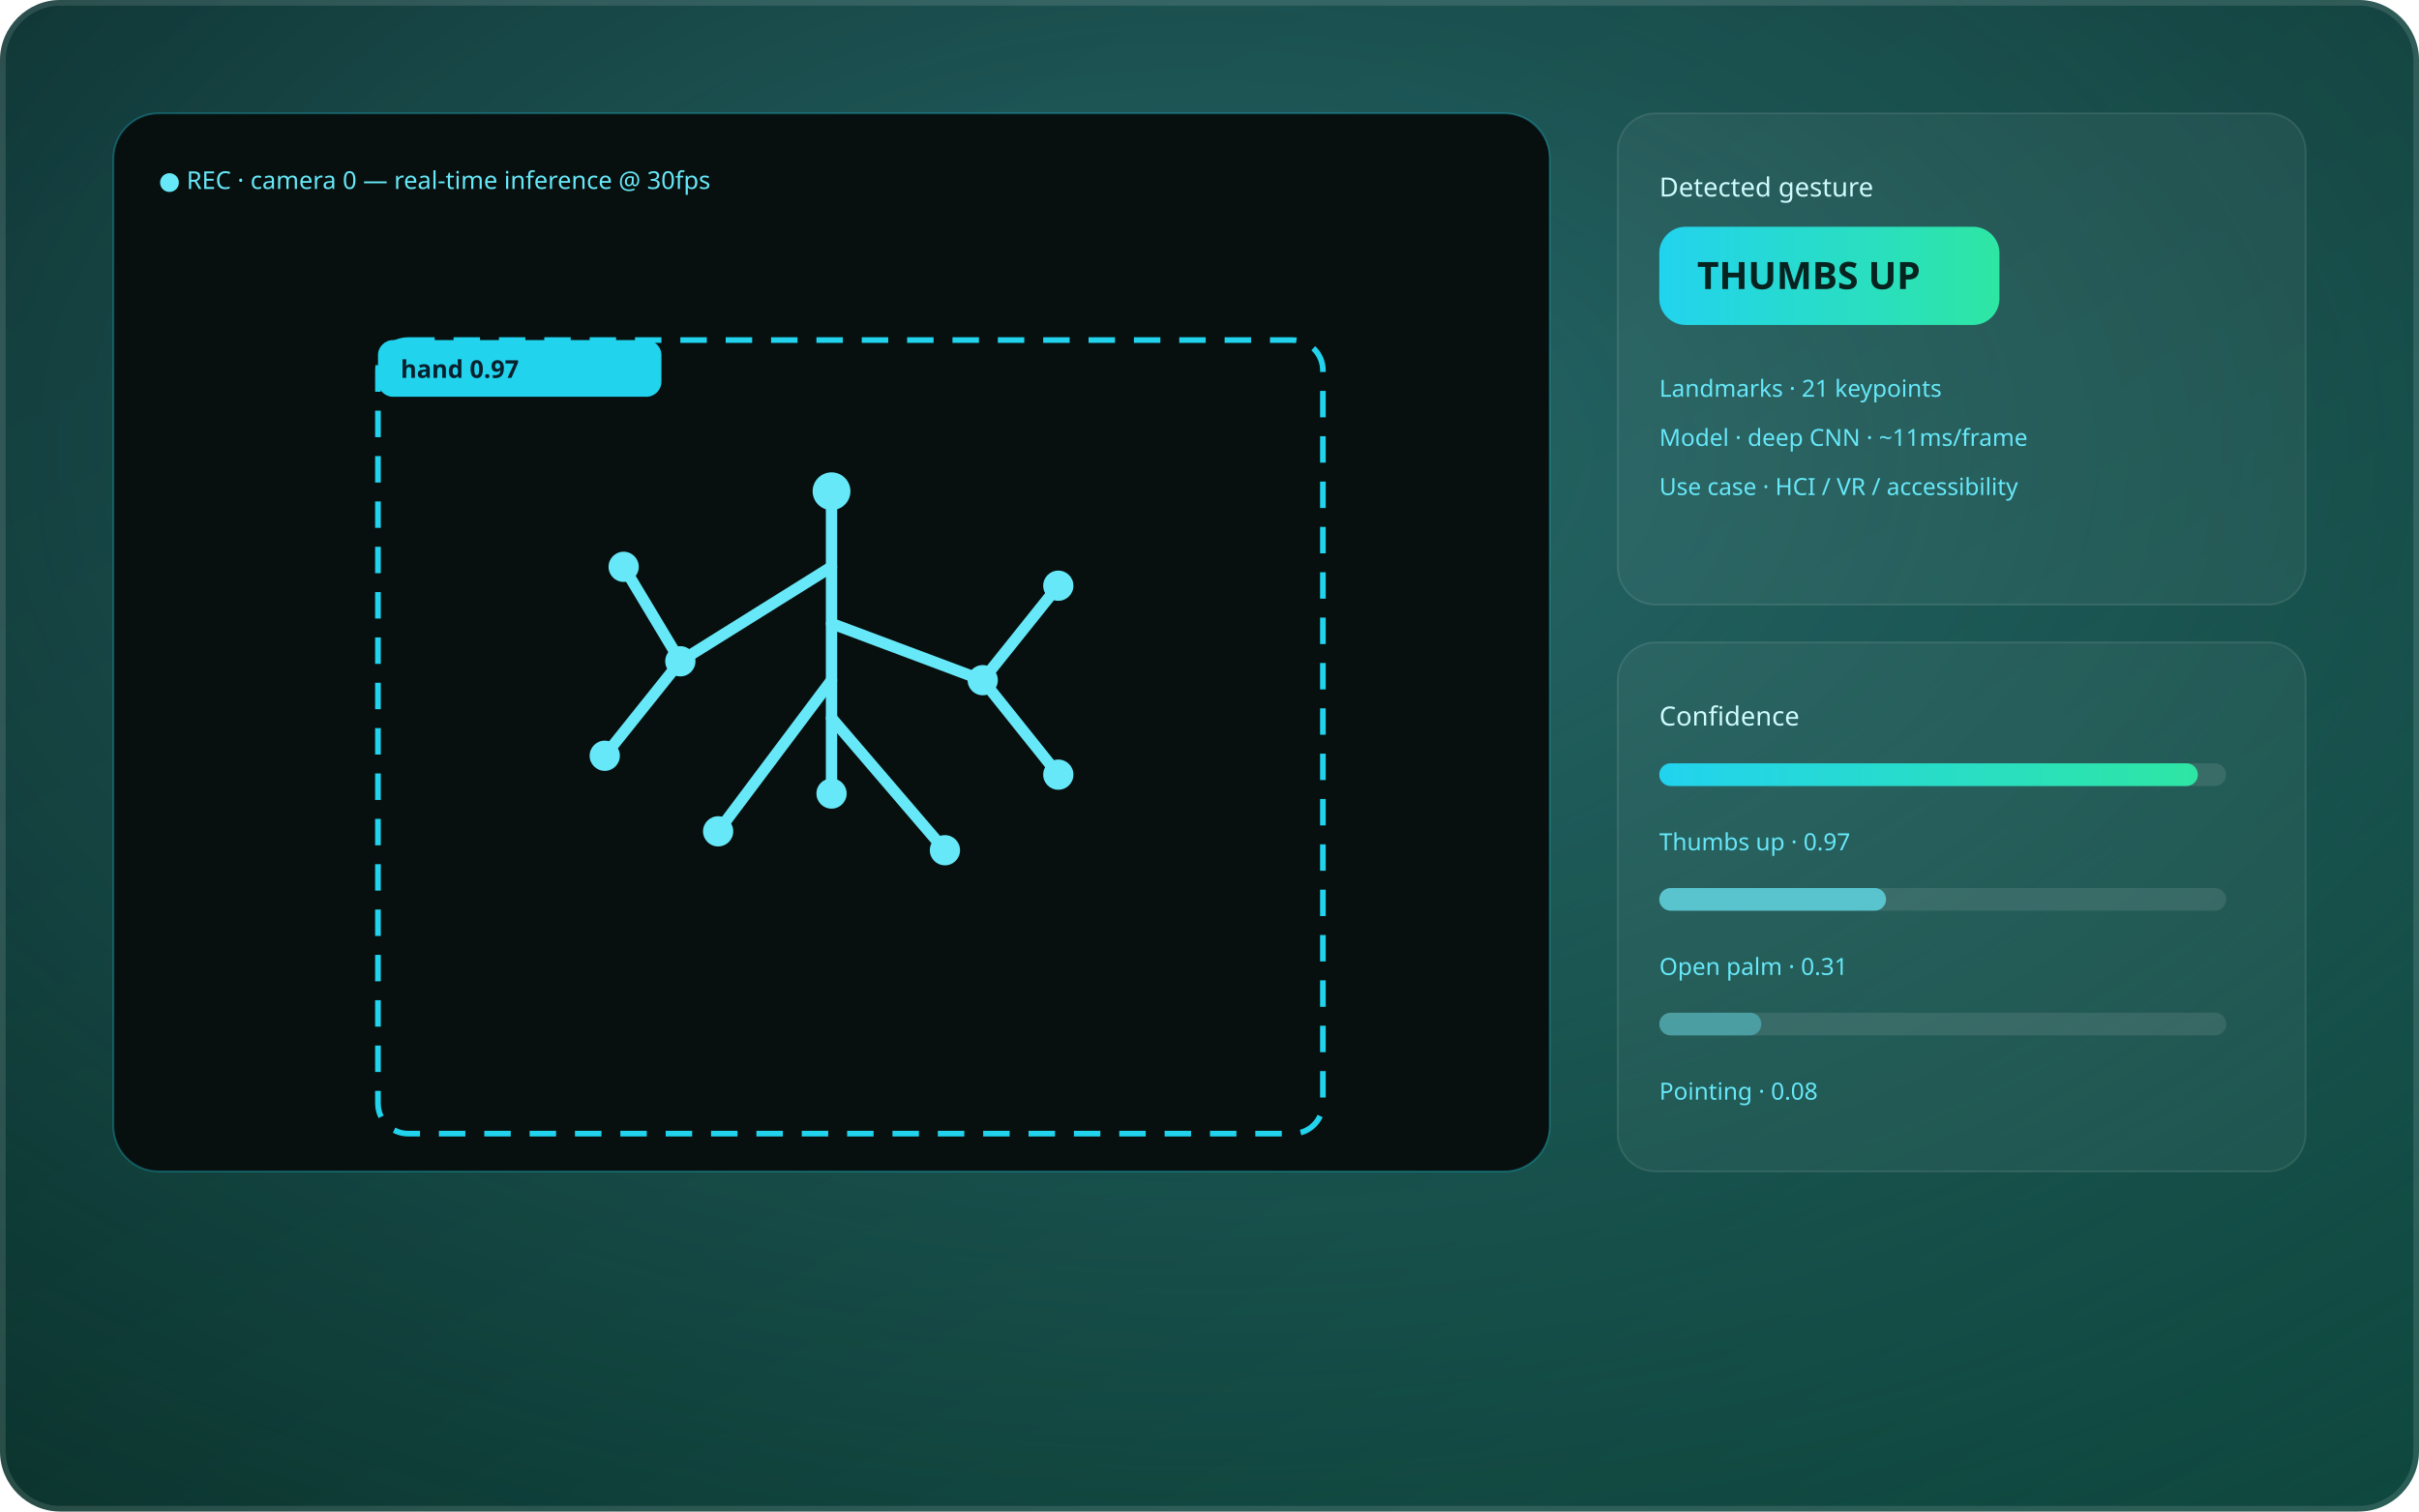
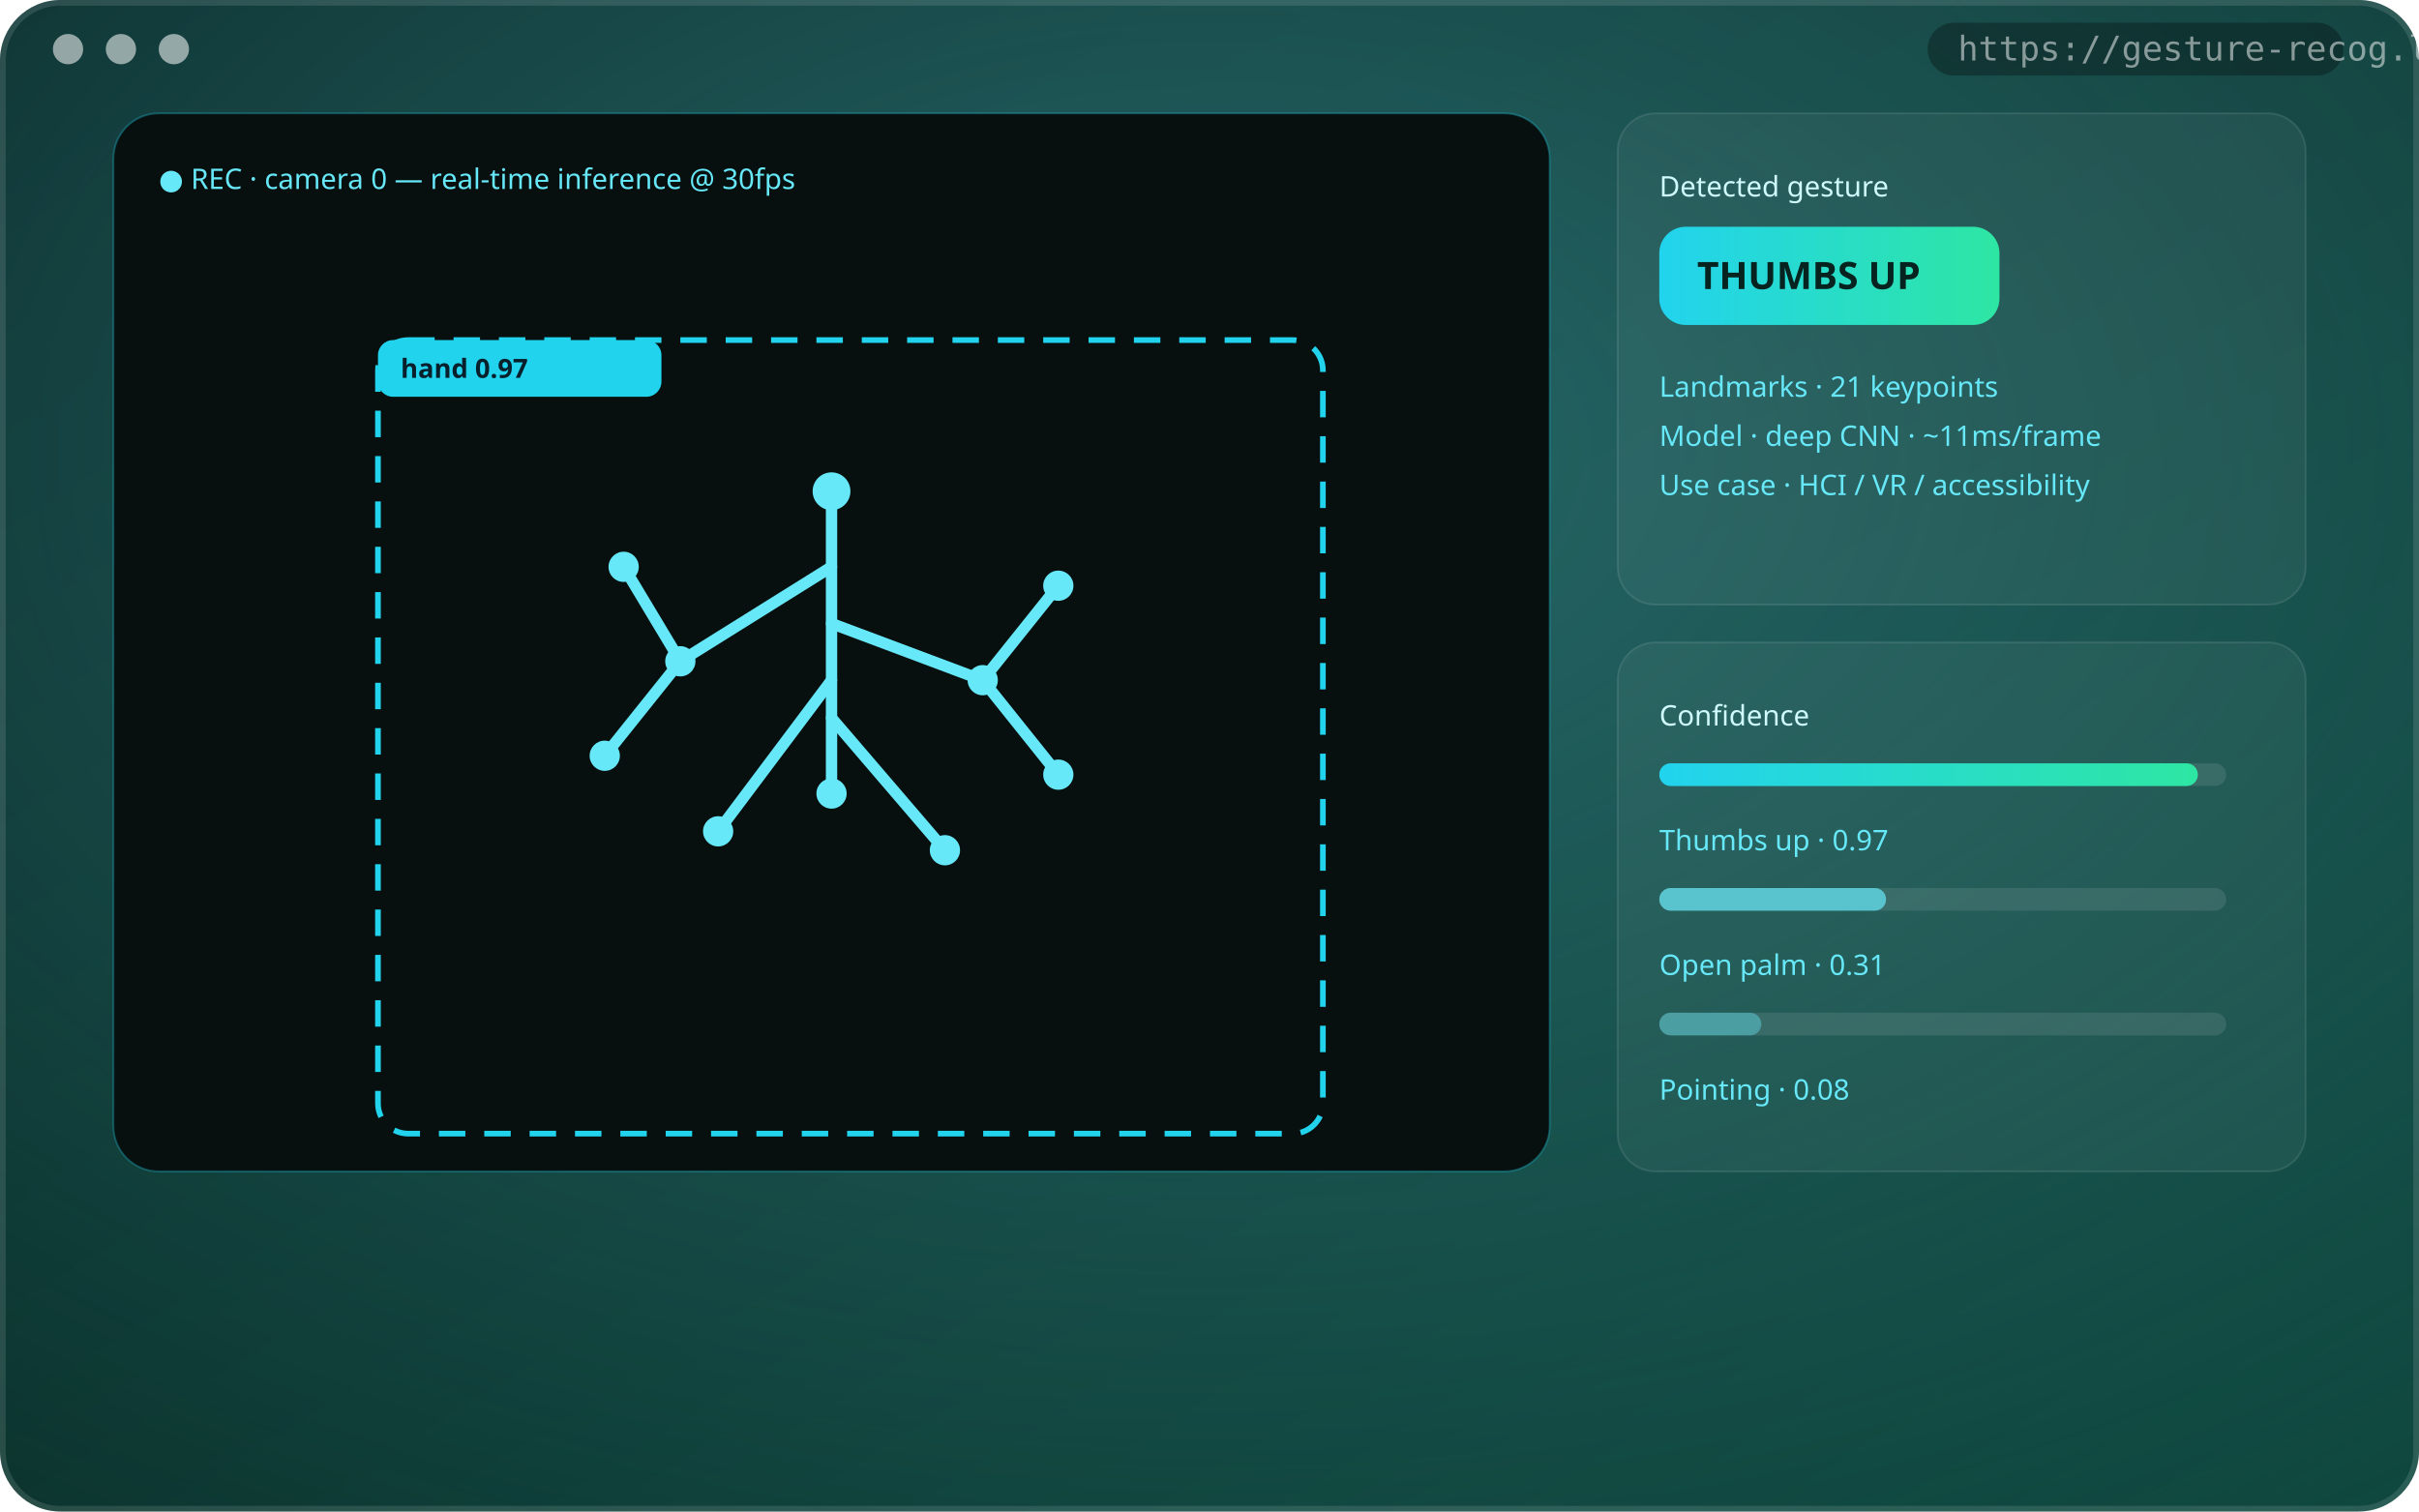
<svg xmlns="http://www.w3.org/2000/svg" width="1280" height="800" viewBox="0 0 1280 800" fill="none">
  <defs>
    <linearGradient id="bg" x1="0" y1="0" x2="1" y2="1">
      <stop offset="0" stop-color="#06221f" />
      <stop offset="0.55" stop-color="#0a332c" />
      <stop offset="1" stop-color="#0d453b" />
    </linearGradient>
    <linearGradient id="acc" x1="0" y1="0" x2="1" y2="0">
      <stop offset="0" stop-color="#22d3ee" />
      <stop offset="1" stop-color="#2ee6a3" />
    </linearGradient>
    <radialGradient id="glow" cx="0.5" cy="0.3" r="0.9">
      <stop offset="0" stop-color="#67e8f9" stop-opacity="0.3" />
      <stop offset="1" stop-color="#67e8f9" stop-opacity="0" />
    </radialGradient>
  </defs>
  <rect width="1280" height="800" rx="32" fill="url(#bg)" />
  <rect width="1280" height="800" rx="32" fill="url(#glow)" />
  <rect x="1.5" y="1.5" width="1277" height="797" rx="30.5" stroke="rgba(255,255,255,0.12)" stroke-width="3" />
+   <g aria-hidden="true">
+     <circle cx="36" cy="26" r="8" fill="rgba(255,255,255,0.55)" />
+     <circle cx="64" cy="26" r="8" fill="rgba(255,255,255,0.55)" />
+     <circle cx="92" cy="26" r="8" fill="rgba(255,255,255,0.55)" />
+     <rect x="1020" y="12" width="220" height="28" rx="14" fill="rgba(0,0,0,0.3)" />
+     <text x="1036" y="32" font-family="Geist Mono, monospace" font-size="18" fill="rgba(255,255,255,0.5)">https://gesture-recog.local</text>
+   </g>
  <rect x="60" y="60" width="760" height="560" rx="24" fill="#07100e" stroke="rgba(34,211,238,0.3)" />
  <g font-family="Geist, sans-serif">
-     <text x="84" y="100" font-size="13" fill="#67e8f9">● REC · camera 0 — real-time inference @ 30fps</text>
+     <text x="84" y="100" font-size="15" fill="#67e8f9">● REC · camera 0 — real-time inference @ 30fps</text>
  </g>
  <g stroke="#67e8f9" stroke-width="6" stroke-linecap="round" fill="none">
    <line x1="440" y1="260" x2="440" y2="420" />
    <line x1="440" y1="300" x2="360" y2="350" />
    <line x1="440" y1="330" x2="520" y2="360" />
    <line x1="440" y1="360" x2="380" y2="440" />
    <line x1="440" y1="380" x2="500" y2="450" />
    <line x1="360" y1="350" x2="330" y2="300" />
    <line x1="360" y1="350" x2="320" y2="400" />
    <line x1="520" y1="360" x2="560" y2="310" />
    <line x1="520" y1="360" x2="560" y2="410" />
  </g>
  <g fill="#67e8f9">
    <circle cx="440" cy="260" r="10" />
    <circle cx="360" cy="350" r="8" />
    <circle cx="330" cy="300" r="8" />
    <circle cx="320" cy="400" r="8" />
    <circle cx="520" cy="360" r="8" />
    <circle cx="560" cy="310" r="8" />
    <circle cx="560" cy="410" r="8" />
    <circle cx="440" cy="420" r="8" />
    <circle cx="380" cy="440" r="8" />
    <circle cx="500" cy="450" r="8" />
  </g>
  <rect x="200" y="180" width="500" height="420" rx="16" stroke="#22d3ee" stroke-width="3" fill="none" stroke-dasharray="14 10" />
  <g font-family="Geist, sans-serif">
    <rect x="200" y="180" width="150" height="30" rx="8" fill="#22d3ee" />
-     <text x="212" y="200" font-size="13" font-weight="600" fill="#07202c">hand 0.97</text>
+     <text x="212" y="200" font-size="14" font-weight="600" fill="#07202c">hand 0.97</text>
  </g>
  <g font-family="Geist, sans-serif">
    <rect x="856" y="60" width="364" height="260" rx="20" fill="rgba(255,255,255,0.05)" stroke="rgba(255,255,255,0.1)" />
-     <text x="878" y="104" font-size="14" font-weight="500" fill="#cffafe">Detected gesture</text>
+     <text x="878" y="104" font-size="15" font-weight="500" fill="#cffafe">Detected gesture</text>
    <rect x="878" y="120" width="180" height="52" rx="14" fill="url(#acc)" />
    <text x="898" y="153" font-size="20" font-weight="600" fill="#06231f">THUMBS UP</text>
-     <text x="878" y="210" font-size="12.5" fill="#67e8f9">Landmarks · 21 keypoints</text>
-     <text x="878" y="236" font-size="12.5" fill="#67e8f9">Model · deep CNN · ~11ms/frame</text>
-     <text x="878" y="262" font-size="12.5" fill="#67e8f9">Use case · HCI / VR / accessibility</text>
+     <text x="878" y="210" font-size="15" fill="#67e8f9">Landmarks · 21 keypoints</text>
+     <text x="878" y="236" font-size="15" fill="#67e8f9">Model · deep CNN · ~11ms/frame</text>
+     <text x="878" y="262" font-size="15" fill="#67e8f9">Use case · HCI / VR / accessibility</text>
    <rect x="856" y="340" width="364" height="280" rx="20" fill="rgba(255,255,255,0.05)" stroke="rgba(255,255,255,0.1)" />
-     <text x="878" y="384" font-size="14" font-weight="500" fill="#cffafe">Confidence</text>
+     <text x="878" y="384" font-size="15" font-weight="500" fill="#cffafe">Confidence</text>
    <rect x="878" y="404" width="300" height="12" rx="6" fill="rgba(255,255,255,0.1)" />
    <rect x="878" y="404" width="285" height="12" rx="6" fill="url(#acc)" />
-     <text x="878" y="450" font-size="12.5" fill="#67e8f9">Thumbs up · 0.97</text>
+     <text x="878" y="450" font-size="15" fill="#67e8f9">Thumbs up · 0.97</text>
    <rect x="878" y="470" width="300" height="12" rx="6" fill="rgba(255,255,255,0.1)" />
    <rect x="878" y="470" width="120" height="12" rx="6" fill="rgba(103,232,249,0.7)" />
-     <text x="878" y="516" font-size="12.5" fill="#67e8f9">Open palm · 0.31</text>
+     <text x="878" y="516" font-size="15" fill="#67e8f9">Open palm · 0.31</text>
    <rect x="878" y="536" width="300" height="12" rx="6" fill="rgba(255,255,255,0.1)" />
    <rect x="878" y="536" width="54" height="12" rx="6" fill="rgba(103,232,249,0.4)" />
-     <text x="878" y="582" font-size="12.5" fill="#67e8f9">Pointing · 0.08</text>
+     <text x="878" y="582" font-size="15" fill="#67e8f9">Pointing · 0.08</text>
  </g>
</svg>
